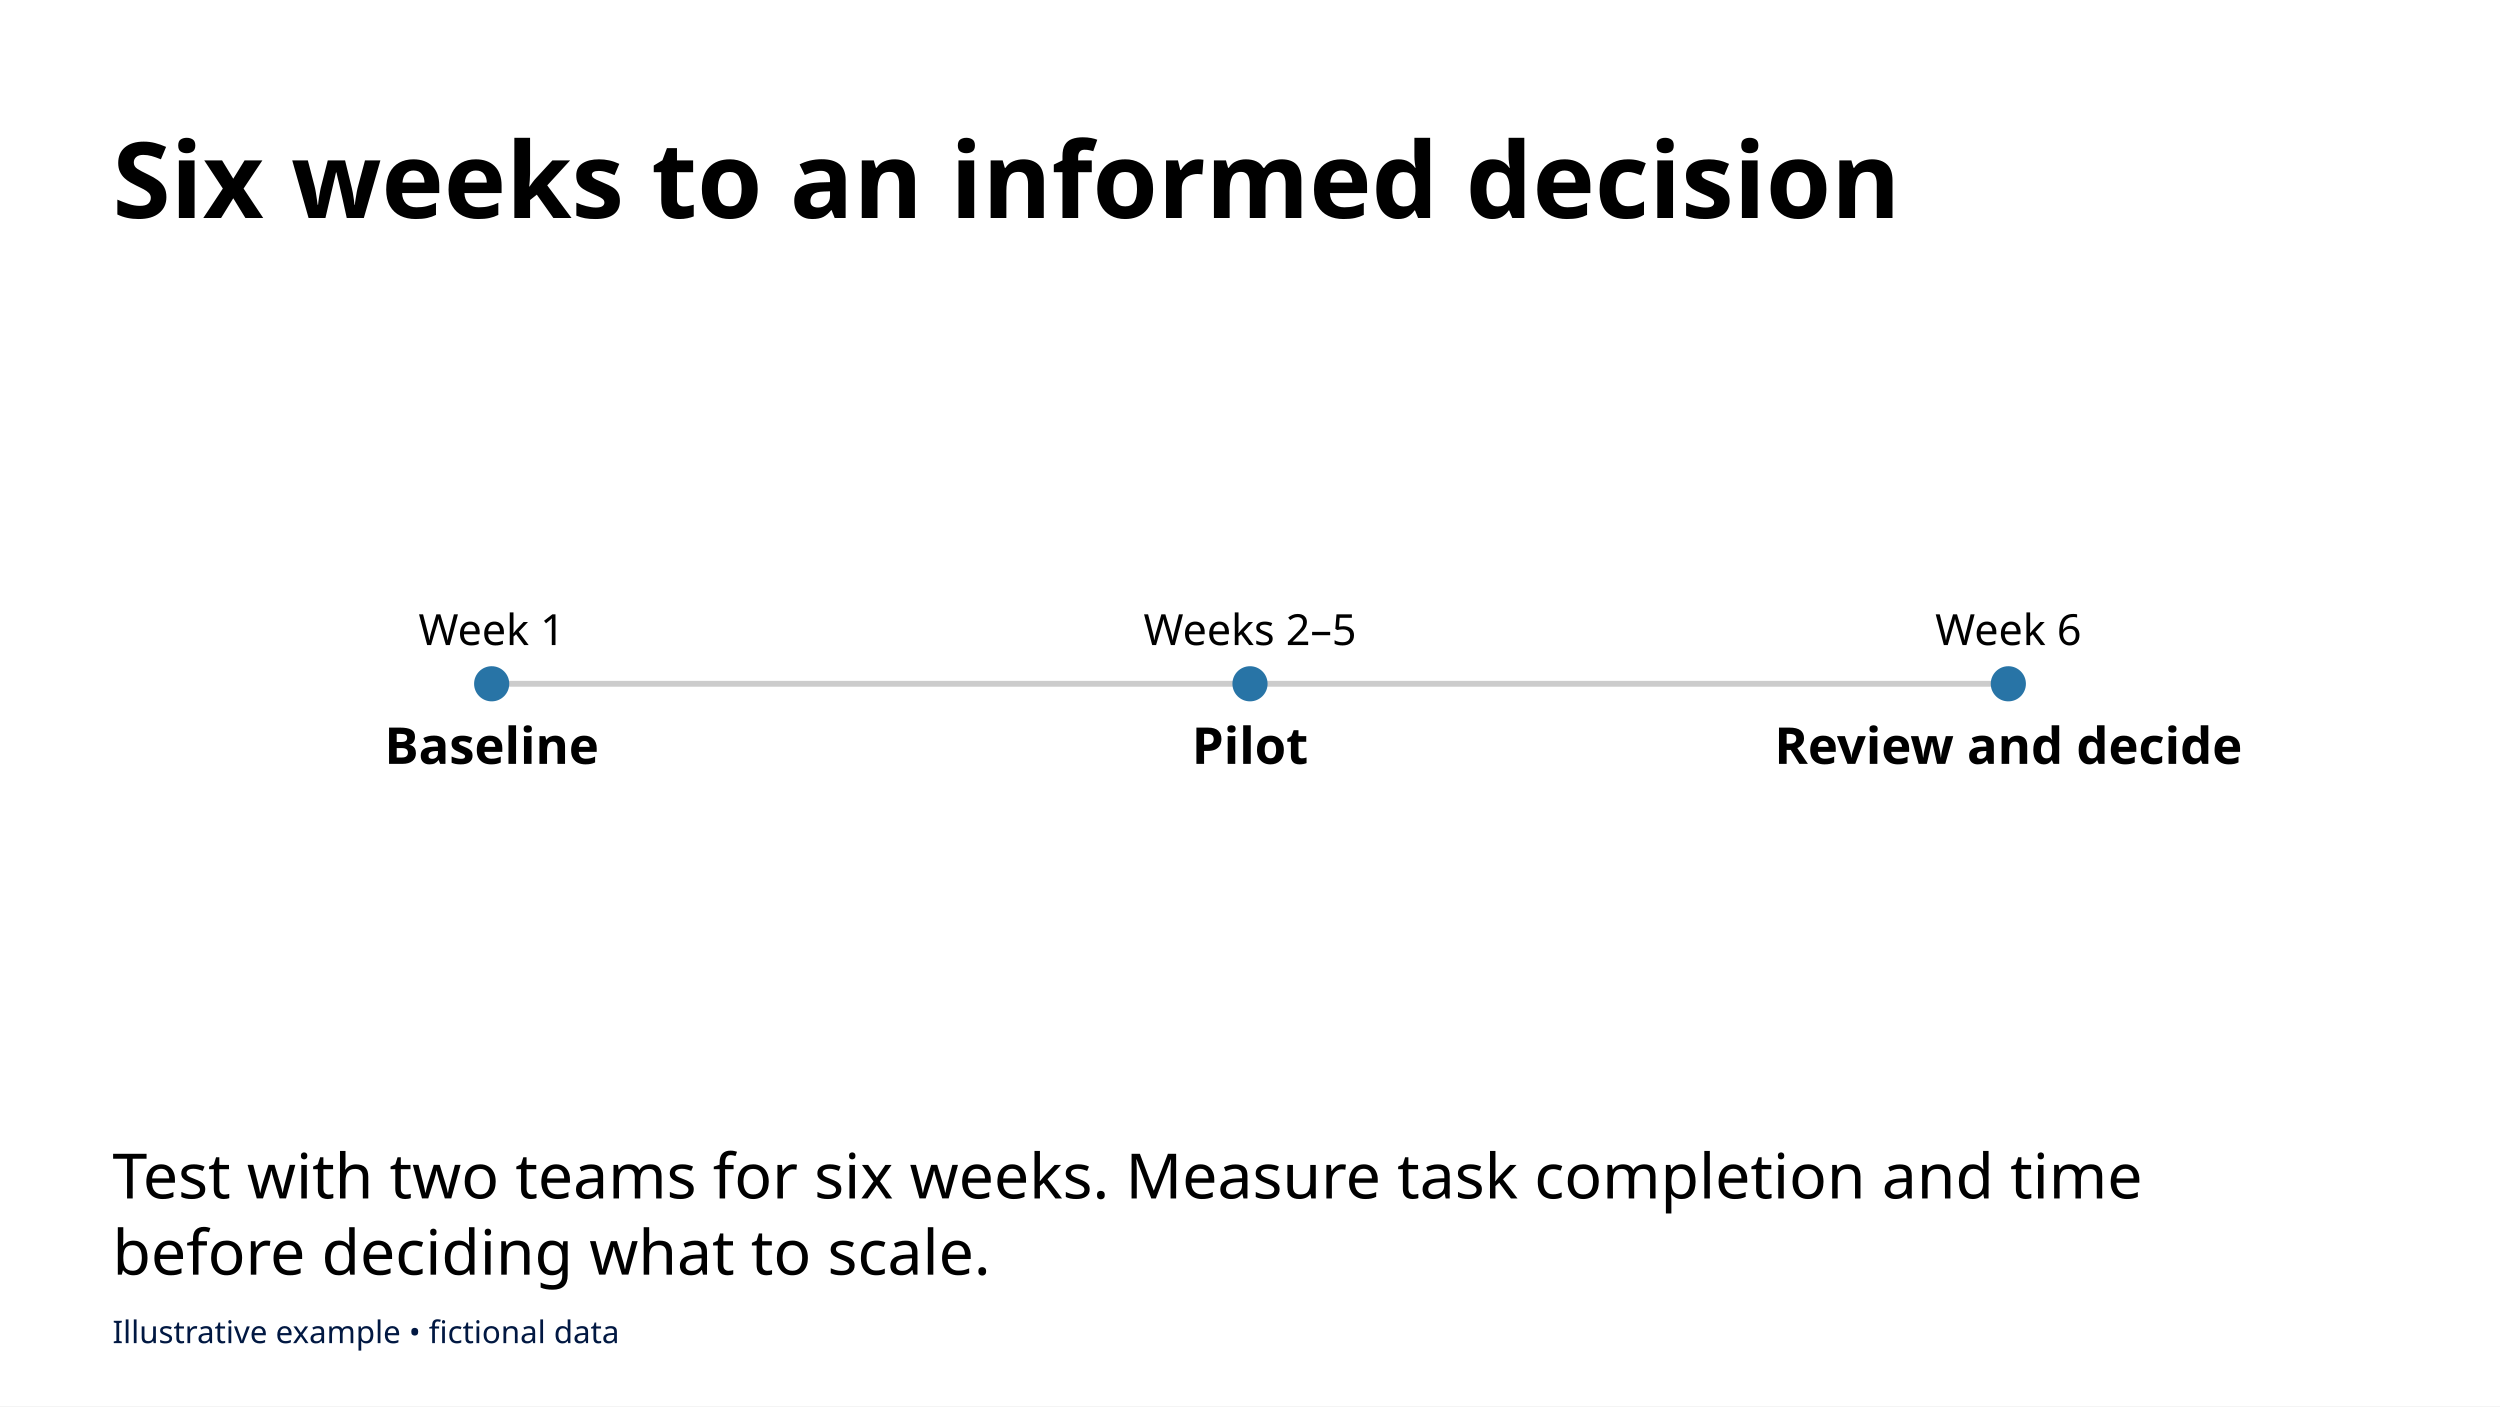
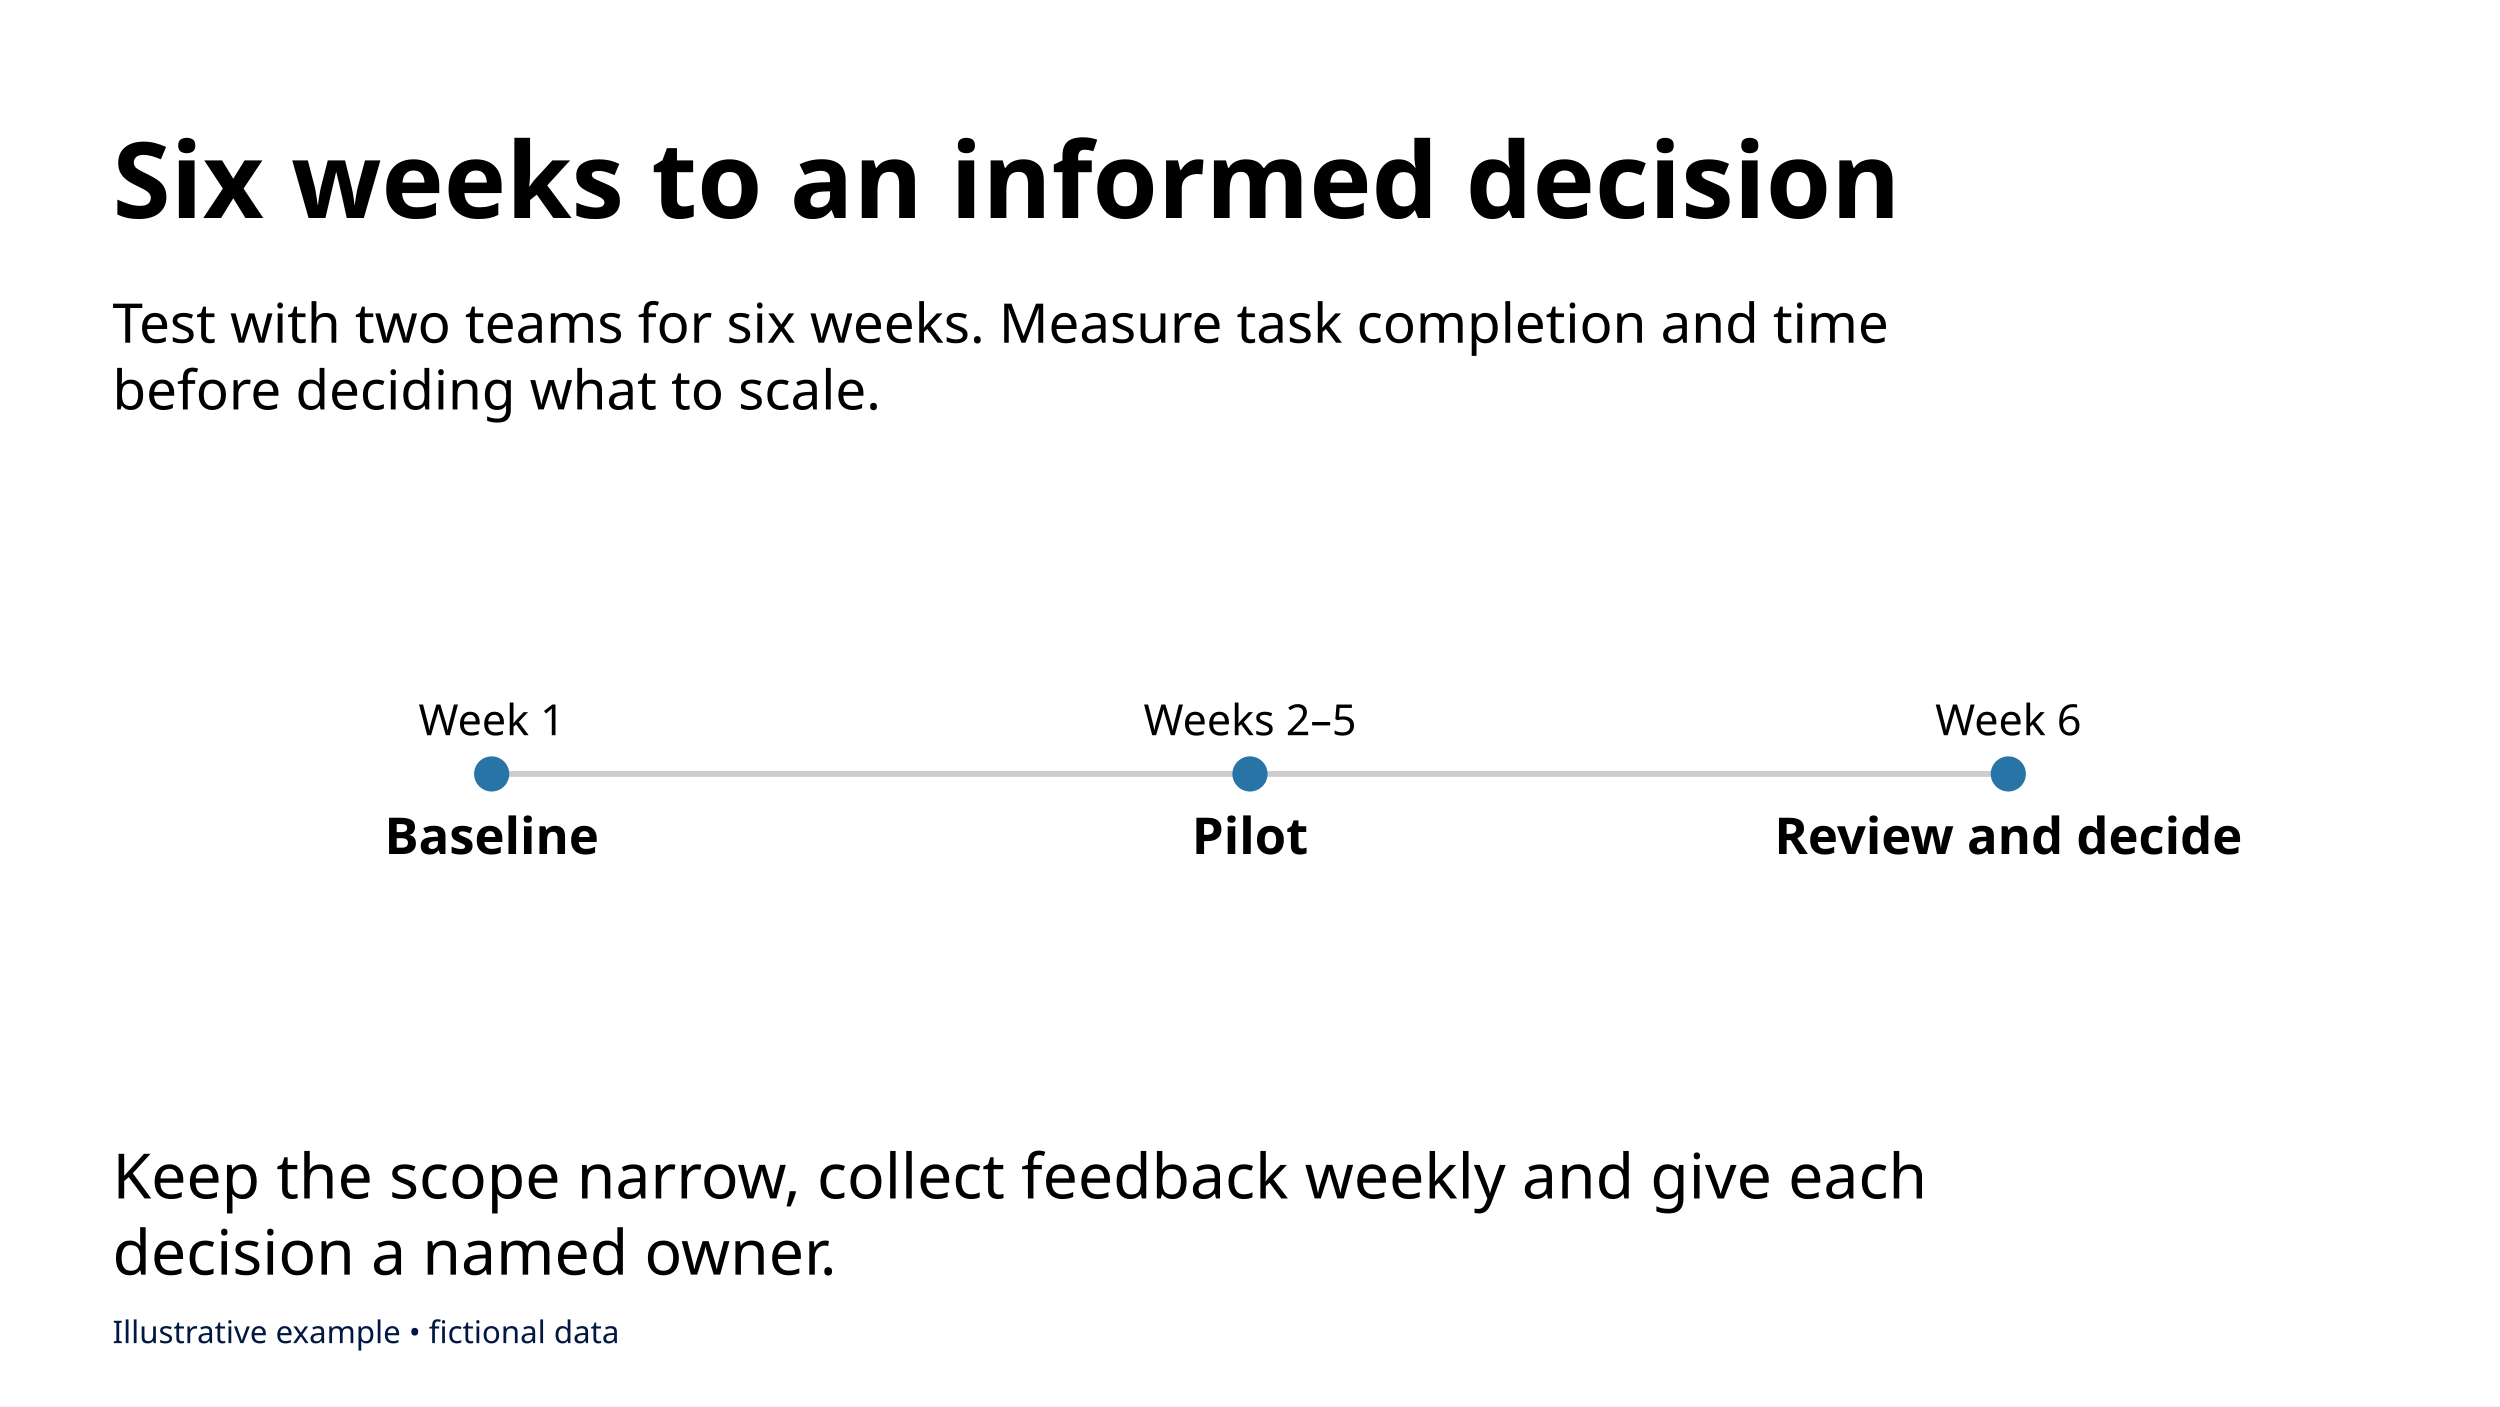
<svg xmlns="http://www.w3.org/2000/svg" aria-label="Six weeks to an informed decision" aria-roledescription="slide" height="720" role="group" viewBox="0 0 1280 720" width="1280">
  <rect aria-hidden="true" fill="#FFFFFF" height="720" opacity="1" width="1280" x="0" y="0" />
  <g>
    <text fill="#000000" font-family="Aptos Display, sans-serif" font-size="54" font-weight="700" style="white-space:pre" text-anchor="start" x="57.6" xml:space="preserve" y="111.6">Six weeks to an informed decision</text>
  </g>
  <g>
-     <line aria-hidden="true" stroke="#CCCCCC" stroke-width="3" x1="251.733" x2="1028.267" y1="350.1" y2="350.1" />
-     <circle aria-hidden="true" cx="251.733" cy="350.1" fill="#2874A6" r="9" />
-     <circle aria-hidden="true" cx="640" cy="350.1" fill="#2874A6" r="9" />
-     <circle aria-hidden="true" cx="1028.267" cy="350.1" fill="#2874A6" r="9" />
+     <text fill="#000000" font-family="Aptos, sans-serif" font-size="28" font-weight="400" style="white-space:pre" text-anchor="start" x="57.6" xml:space="preserve" y="175.48">Test with two teams for six weeks. Measure task completion and time </text>
+     <text fill="#000000" font-family="Aptos, sans-serif" font-size="28" font-weight="400" style="white-space:pre" text-anchor="start" x="57.6" xml:space="preserve" y="209.64">before deciding what to scale.</text>
+   </g>
+   <g>
+     <line aria-hidden="true" stroke="#CCCCCC" stroke-width="3" x1="251.733" x2="1028.267" y1="396.26" y2="396.26" />
+     <circle aria-hidden="true" cx="251.733" cy="396.26" fill="#2874A6" r="9" />
+     <circle aria-hidden="true" cx="640" cy="396.26" fill="#2874A6" r="9" />
+     <circle aria-hidden="true" cx="1028.267" cy="396.26" fill="#2874A6" r="9" />
    <g>
      <g>
-         <text fill="#000000" font-family="Aptos, sans-serif" font-size="22" font-weight="500" style="white-space:pre" text-anchor="middle" x="251.733" xml:space="preserve" y="330.26">Week 1</text>
+         <text fill="#000000" font-family="Aptos, sans-serif" font-size="22" font-weight="500" style="white-space:pre" text-anchor="middle" x="251.733" xml:space="preserve" y="376.42">Week 1</text>
      </g>
    </g>
    <g>
      <g>
-         <text fill="#000000" font-family="Aptos, sans-serif" font-size="26" font-weight="600" style="white-space:pre" text-anchor="middle" x="251.733" xml:space="preserve" y="391.1">Baseline</text>
+         <text fill="#000000" font-family="Aptos, sans-serif" font-size="26" font-weight="600" style="white-space:pre" text-anchor="middle" x="251.733" xml:space="preserve" y="437.26">Baseline</text>
      </g>
    </g>
    <g>
      <g>
-         <text fill="#000000" font-family="Aptos, sans-serif" font-size="22" font-weight="500" style="white-space:pre" text-anchor="middle" x="640" xml:space="preserve" y="330.26">Weeks 2–5</text>
+         <text fill="#000000" font-family="Aptos, sans-serif" font-size="22" font-weight="500" style="white-space:pre" text-anchor="middle" x="640" xml:space="preserve" y="376.42">Weeks 2–5</text>
      </g>
    </g>
    <g>
      <g>
-         <text fill="#000000" font-family="Aptos, sans-serif" font-size="26" font-weight="600" style="white-space:pre" text-anchor="middle" x="640" xml:space="preserve" y="391.1">Pilot</text>
+         <text fill="#000000" font-family="Aptos, sans-serif" font-size="26" font-weight="600" style="white-space:pre" text-anchor="middle" x="640" xml:space="preserve" y="437.26">Pilot</text>
      </g>
    </g>
    <g>
      <g>
-         <text fill="#000000" font-family="Aptos, sans-serif" font-size="22" font-weight="500" style="white-space:pre" text-anchor="middle" x="1028.267" xml:space="preserve" y="330.26">Week 6</text>
+         <text fill="#000000" font-family="Aptos, sans-serif" font-size="22" font-weight="500" style="white-space:pre" text-anchor="middle" x="1028.267" xml:space="preserve" y="376.42">Week 6</text>
      </g>
    </g>
    <g>
      <g>
-         <text fill="#000000" font-family="Aptos, sans-serif" font-size="26" font-weight="600" style="white-space:pre" text-anchor="middle" x="1028.267" xml:space="preserve" y="391.1">Review and decide</text>
+         <text fill="#000000" font-family="Aptos, sans-serif" font-size="26" font-weight="600" style="white-space:pre" text-anchor="middle" x="1028.267" xml:space="preserve" y="437.26">Review and decide</text>
      </g>
    </g>
  </g>
  <g>
-     <text fill="#000000" font-family="Aptos, sans-serif" font-size="32" font-weight="400" style="white-space:pre" text-anchor="start" x="57.6" xml:space="preserve" y="613.6">Test with two teams for six weeks. Measure task completion and time </text>
-     <text fill="#000000" font-family="Aptos, sans-serif" font-size="32" font-weight="400" style="white-space:pre" text-anchor="start" x="57.6" xml:space="preserve" y="652.64">before deciding what to scale.</text>
+     <text fill="#000000" font-family="Aptos, sans-serif" font-size="32" font-weight="400" style="white-space:pre" text-anchor="start" x="57.6" xml:space="preserve" y="613.6">Keep the scope narrow, collect feedback weekly and give each </text>
+     <text fill="#000000" font-family="Aptos, sans-serif" font-size="32" font-weight="400" style="white-space:pre" text-anchor="start" x="57.6" xml:space="preserve" y="652.64">decision a named owner.</text>
  </g>
  <g />
  <g>
    <g>
      <g>
        <text fill="#011842" font-family="Aptos, sans-serif" font-size="16" font-weight="400" style="white-space:pre" text-anchor="start" x="57.6" xml:space="preserve" y="687.68">Illustrative example • fictional data</text>
      </g>
    </g>
  </g>
</svg>
